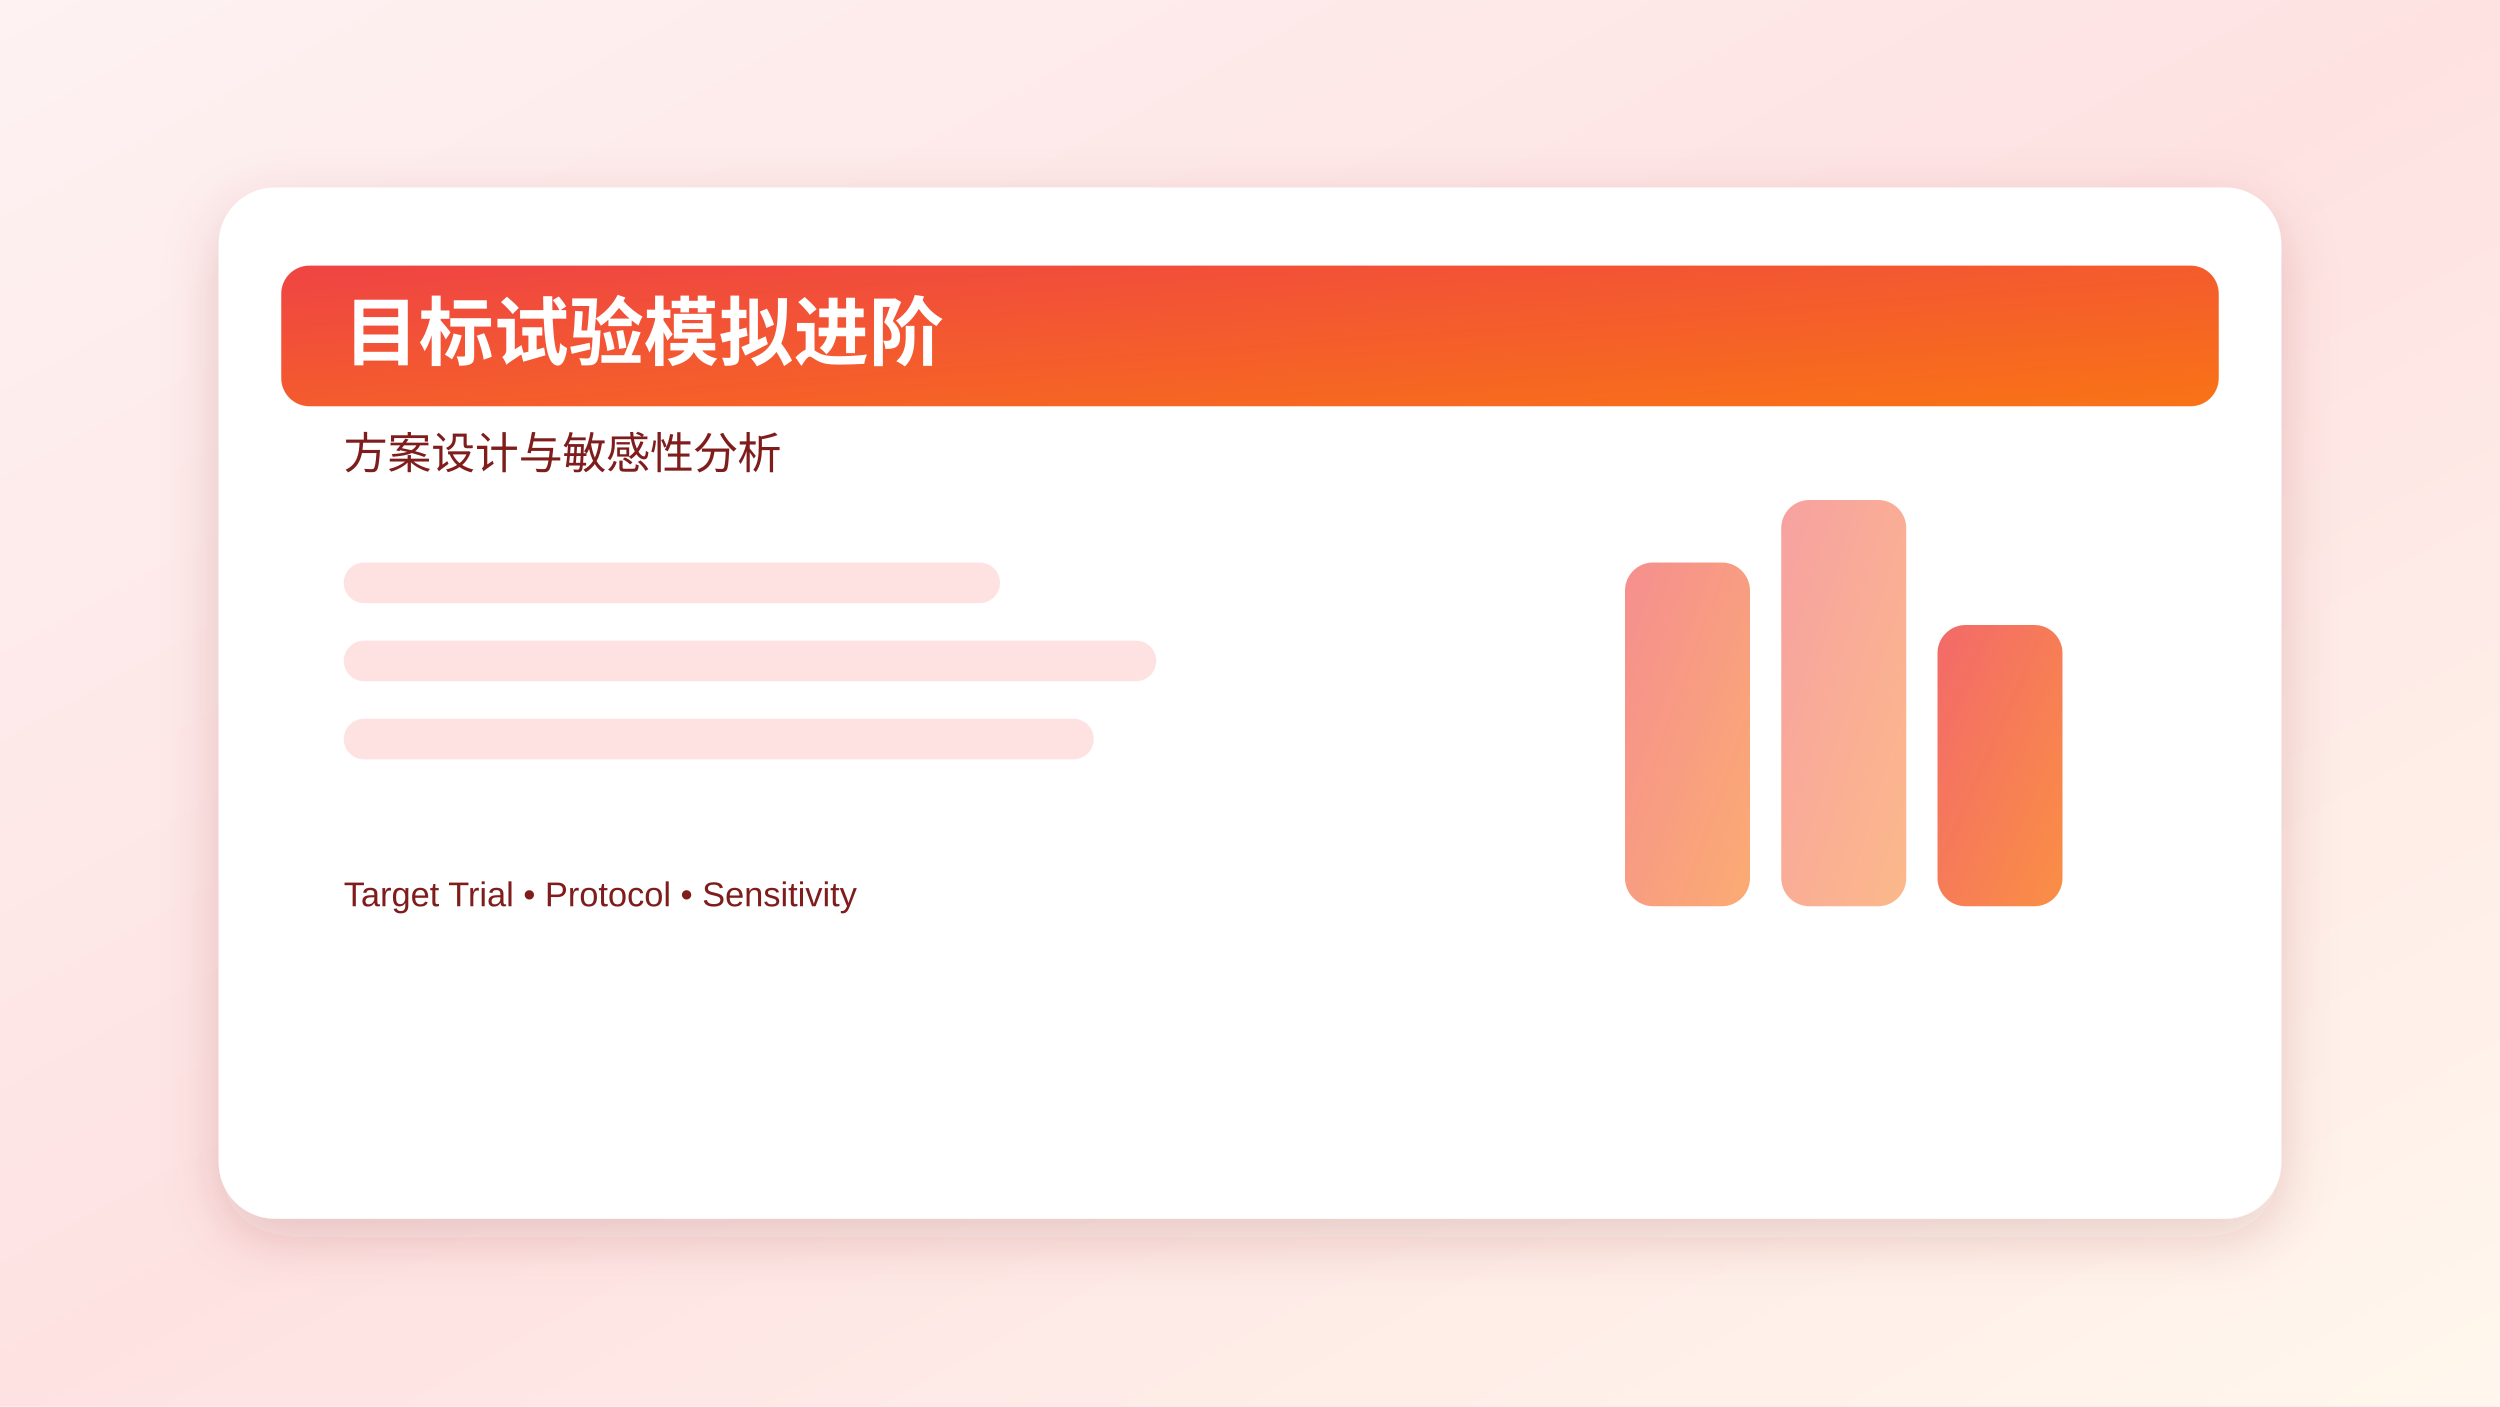
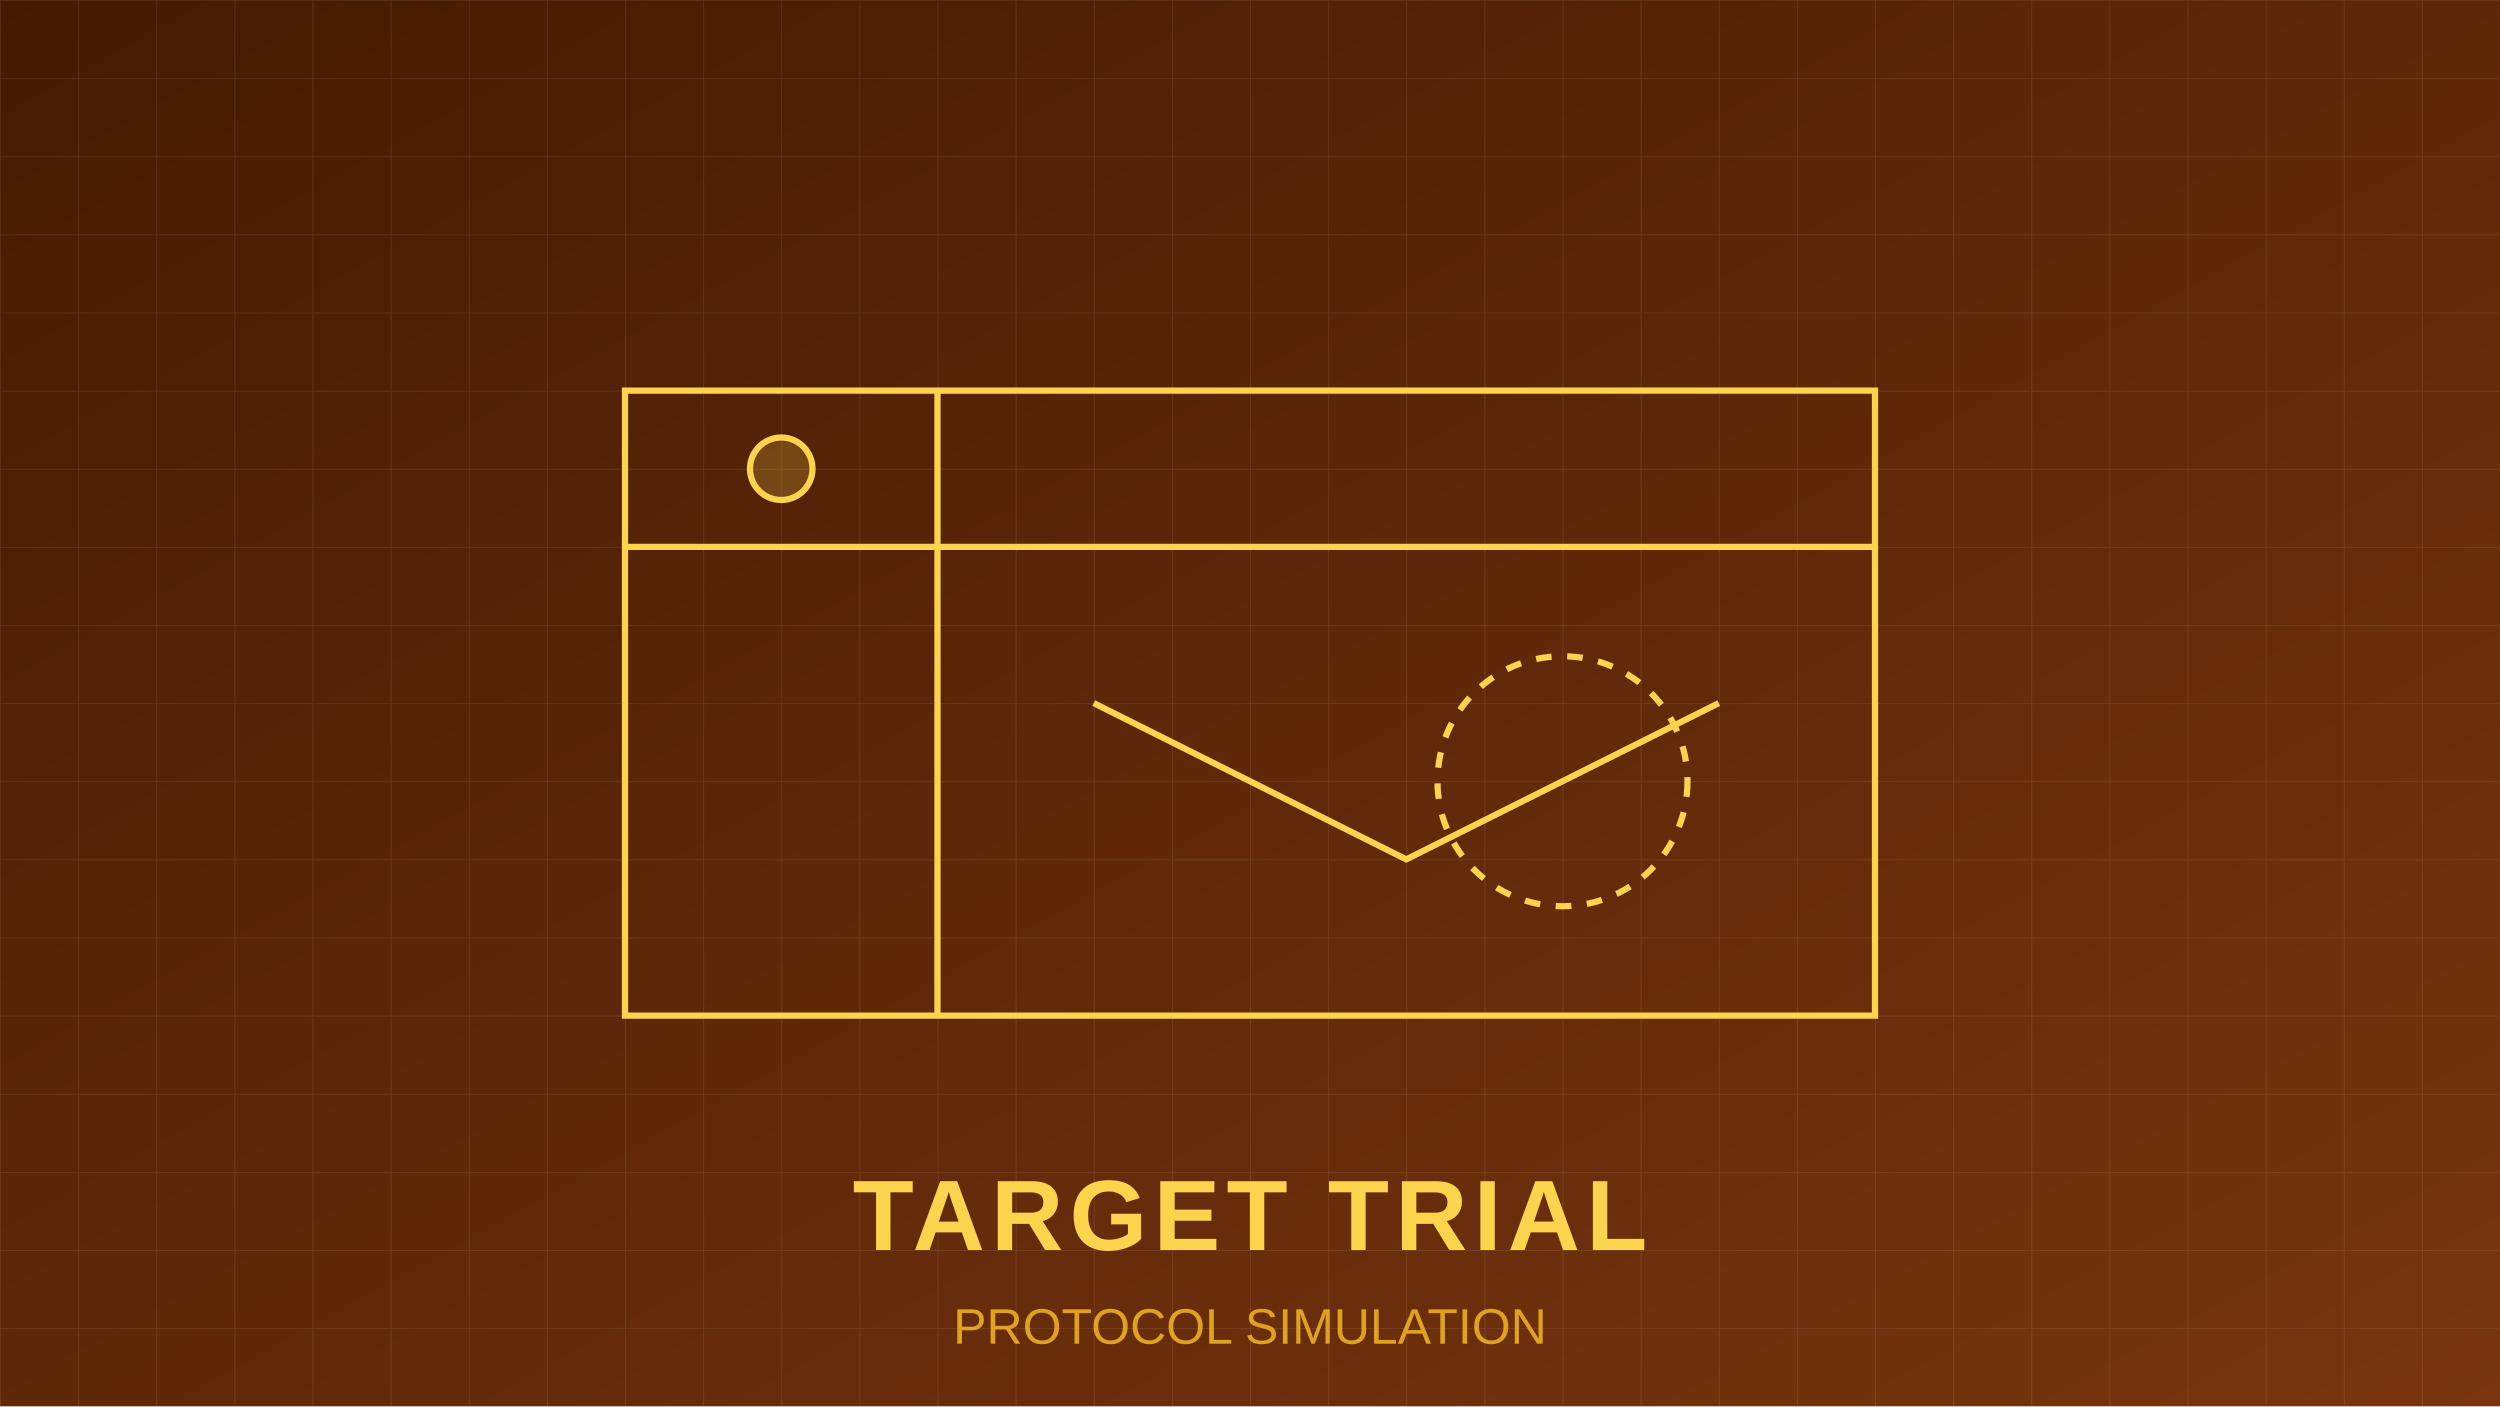
<svg xmlns="http://www.w3.org/2000/svg" width="1600" height="900" viewBox="0 0 1600 900">
  <defs>
-     <linearGradient id="bg" x1="0" y1="0" x2="1" y2="1">
-       <stop offset="0%" stop-color="#fef2f2" />
-       <stop offset="50%" stop-color="#fee2e2" />
-       <stop offset="100%" stop-color="#fff7ed" />
+     <linearGradient id="bg" x1="0%" y1="0%" x2="100%" y2="100%">
+       <stop offset="0%" stop-color="#451a03" />
+       <stop offset="100%" stop-color="#78350f" />
    </linearGradient>
-     <linearGradient id="accent" x1="0" y1="0" x2="1" y2="1">
-       <stop offset="0%" stop-color="#ef4444" />
-       <stop offset="100%" stop-color="#f97316" />
-     </linearGradient>
-     <filter id="shadow" x="-20%" y="-20%" width="140%" height="140%">
-       <feDropShadow dx="0" dy="12" stdDeviation="18" flood-color="#7f1d1d" flood-opacity="0.18" />
-     </filter>
+     <pattern id="grid" width="50" height="50" patternUnits="userSpaceOnUse">
+       <path d="M 50 0 L 0 0 0 50" fill="none" stroke="white" stroke-opacity="0.1" stroke-width="1" />
+     </pattern>
  </defs>
  <rect width="1600" height="900" fill="url(#bg)" />
-   <rect x="140" y="120" width="1320" height="660" rx="36" fill="#ffffff" filter="url(#shadow)" />
-   <rect x="180" y="170" width="1240" height="90" rx="18" fill="url(#accent)" />
-   <text x="220" y="230" font-family="Segoe UI, Arial, sans-serif" font-size="48" fill="#ffffff" font-weight="700">目标试验模拟进阶</text>
-   <text x="220" y="300" font-family="Segoe UI, Arial, sans-serif" font-size="28" fill="#7f1d1d">方案设计与敏感性分析</text>
-   <g fill="#fee2e2">
-     <rect x="220" y="360" width="420" height="26" rx="13" />
-     <rect x="220" y="410" width="520" height="26" rx="13" />
-     <rect x="220" y="460" width="480" height="26" rx="13" />
+   <rect width="1600" height="900" fill="url(#grid)" />
+   <g transform="translate(400, 250)" stroke="#fcd34d" stroke-width="4" fill="none">
+     <rect x="0" y="0" width="800" height="400" />
+     <line x1="0" y1="100" x2="800" y2="100" />
+     <line x1="200" y1="0" x2="200" y2="400" />
+     <circle cx="100" cy="50" r="20" fill="#fcd34d" fill-opacity="0.2" />
+     <circle cx="600" cy="250" r="80" stroke-dasharray="10,10" />
+     <path d="M300,200 L500,300 L700,200" />
  </g>
-   <g fill="url(#accent)">
-     <rect x="1040" y="360" width="80" height="220" rx="18" opacity="0.6" />
-     <rect x="1140" y="320" width="80" height="260" rx="18" opacity="0.5" />
-     <rect x="1240" y="400" width="80" height="180" rx="18" opacity="0.8" />
-   </g>
-   <text x="220" y="580" font-family="Segoe UI, Arial, sans-serif" font-size="22" fill="#7f1d1d">Target Trial • Protocol • Sensitivity</text>
+   <text x="800" y="800" font-family="Arial, sans-serif" font-weight="bold" font-size="64" fill="#fcd34d" text-anchor="middle" letter-spacing="4">TARGET TRIAL</text>
+   <text x="800" y="860" font-family="Arial, sans-serif" font-size="32" fill="#fbbf24" text-anchor="middle" opacity="0.8">PROTOCOL SIMULATION</text>
</svg>
